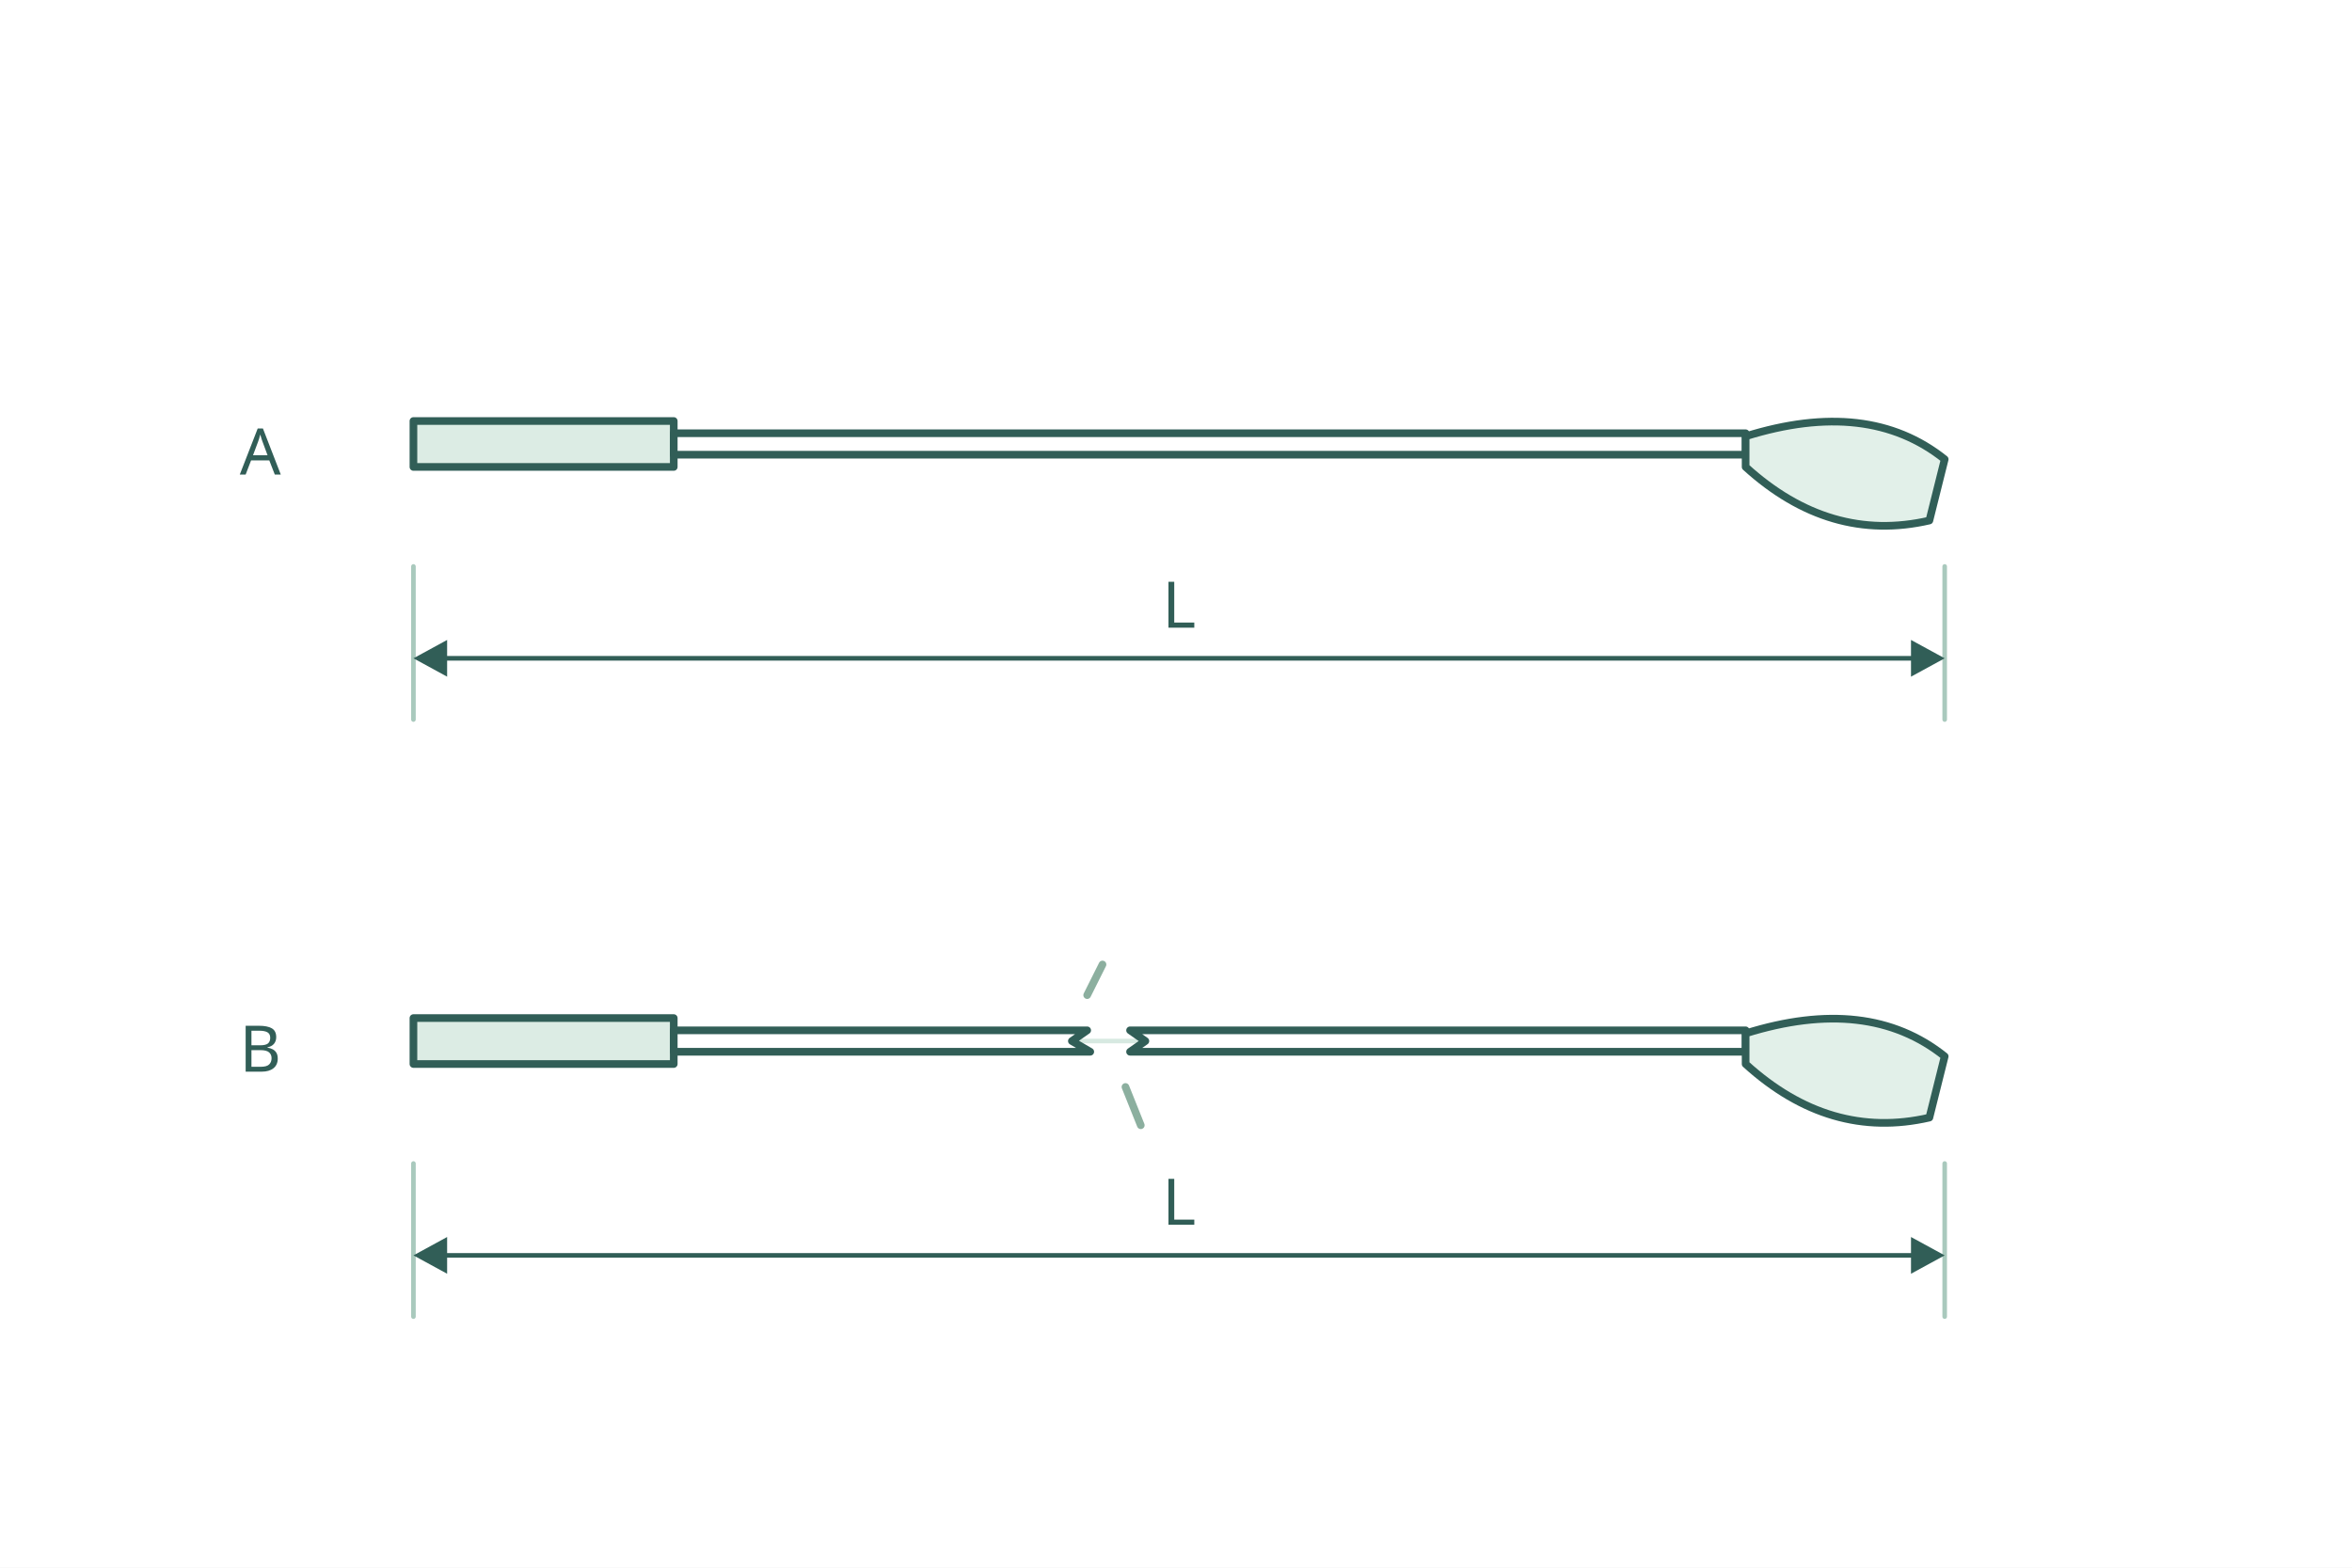
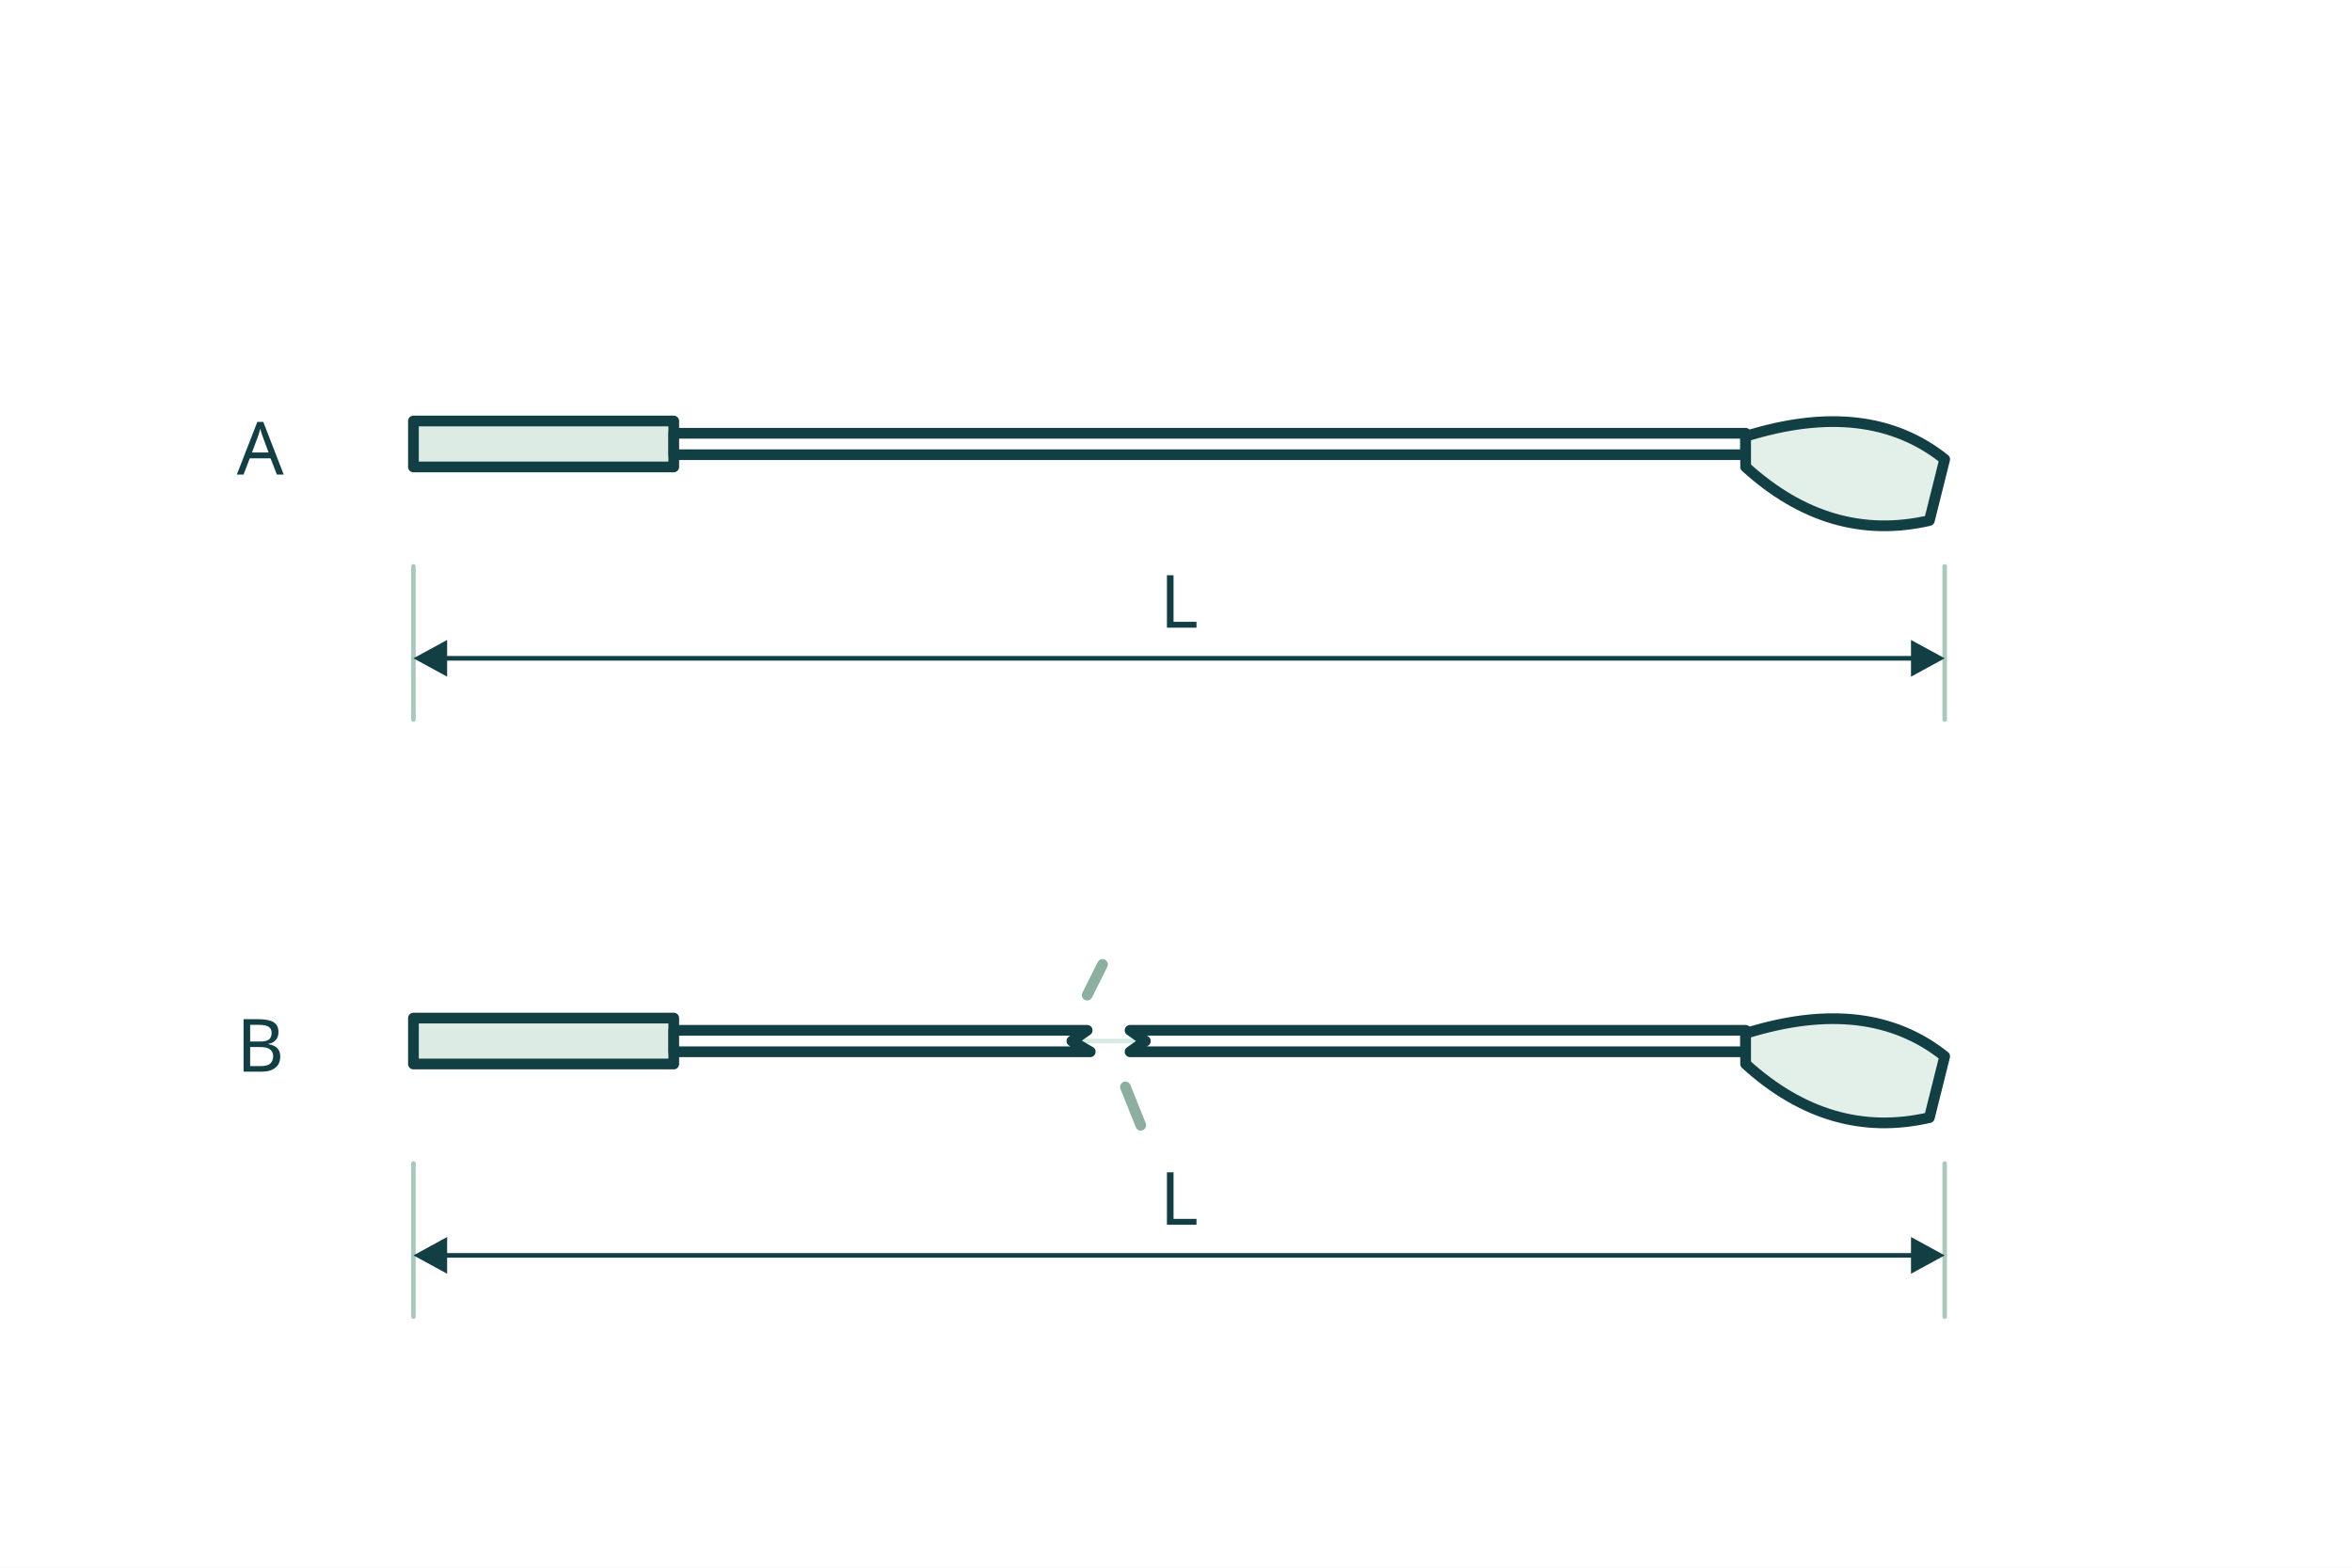
<svg xmlns="http://www.w3.org/2000/svg" width="1536" height="1024" viewBox="0 0 1536 1024">
  <rect width="1536" height="1024" fill="white" />
-   <g stroke="#315e57" stroke-width="5" stroke-linecap="round" stroke-linejoin="round">
+   <g stroke="#123f43" stroke-width="7" stroke-linecap="round" stroke-linejoin="round">
    <defs>
      <marker id="arrow" markerWidth="10" markerHeight="10" refX="5" refY="5" orient="auto-start-reverse">
-         <path d="M9 5L1 1L1 9Z" fill="#315e57" stroke="none" />
+         <path d="M9 5L1 1L1 9Z" fill="#123f43" stroke="none" />
      </marker>
    </defs>
    <path d="M270 290H1190M270 680H1190" stroke="#d7e9e1" stroke-width="3" />
    <path d="M270 275H440V305H270ZM270 665H440V695H270Z" fill="#dcece4" />
    <path d="M440 283H1140V297H440ZM440 673H710L700 680L712 687H440Z" fill="white" />
    <path d="M738 673H1140V687H738L748 680Z" fill="white" />
    <path d="M1140 285Q1220 260 1270 300L1260 340Q1195 355 1140 305ZM1140 675Q1220 650 1270 690L1260 730Q1195 745 1140 695Z" fill="#e2f0e9" />
    <path d="M710 650L720 630M735 710L745 735" stroke="#8caf9f" />
    <path d="M270 370V470M1270 370V470M270 760V860M1270 760V860" stroke="#a9c9bd" stroke-width="3" />
    <path d="M280 430H1260M280 820H1260" stroke-width="3" />
-     <path d="M270 430L292 418V442ZM1270 430L1248 418V442ZM270 820L292 808V832ZM1270 820L1248 808V832Z" fill="#315e57" stroke="none" />
-     <g fill="#315e57" stroke="none" font-family="sans-serif" font-size="42" text-anchor="middle">
+     <path d="M270 430L292 418V442ZM1270 430L1248 418V442ZM270 820L292 808V832ZM1270 820L1248 808V832Z" fill="#123f43" stroke="none" />
+     <g fill="#123f43" stroke="none" font-family="sans-serif" font-size="48" text-anchor="middle">
      <text x="170" y="310">A</text>
      <text x="170" y="700">B</text>
      <text x="770" y="410">L</text>
      <text x="770" y="800">L</text>
    </g>
  </g>
</svg>
